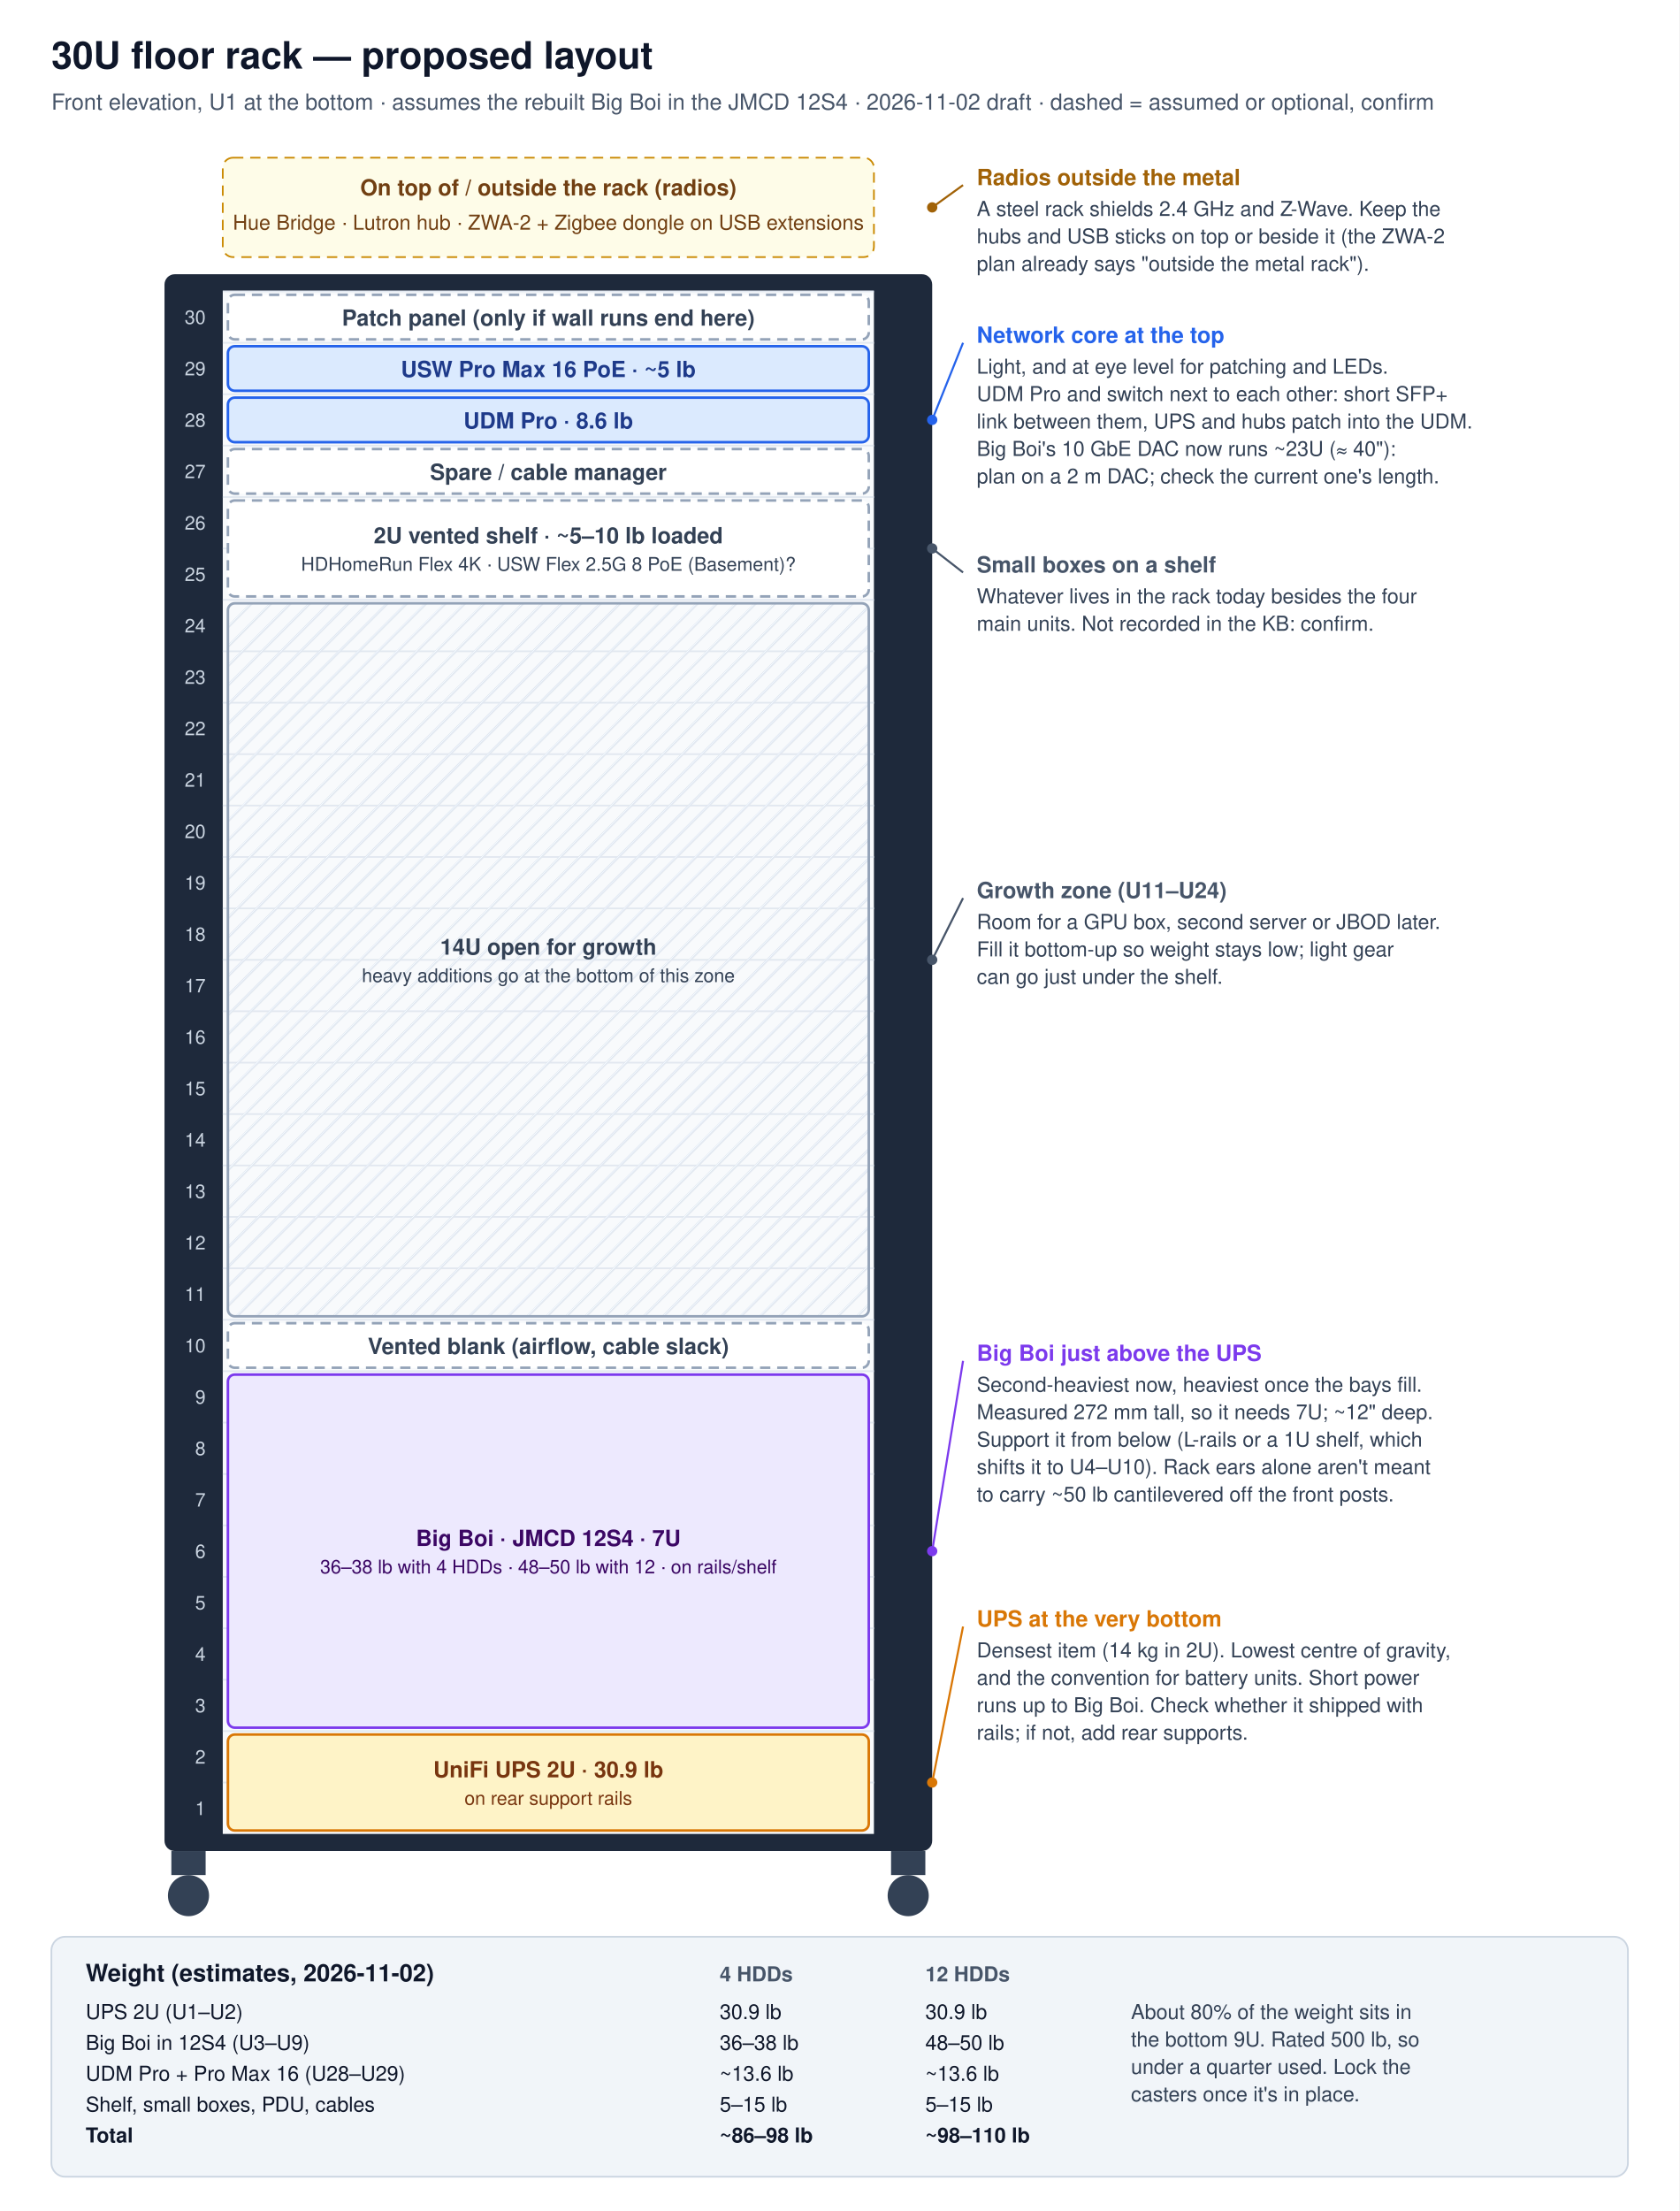
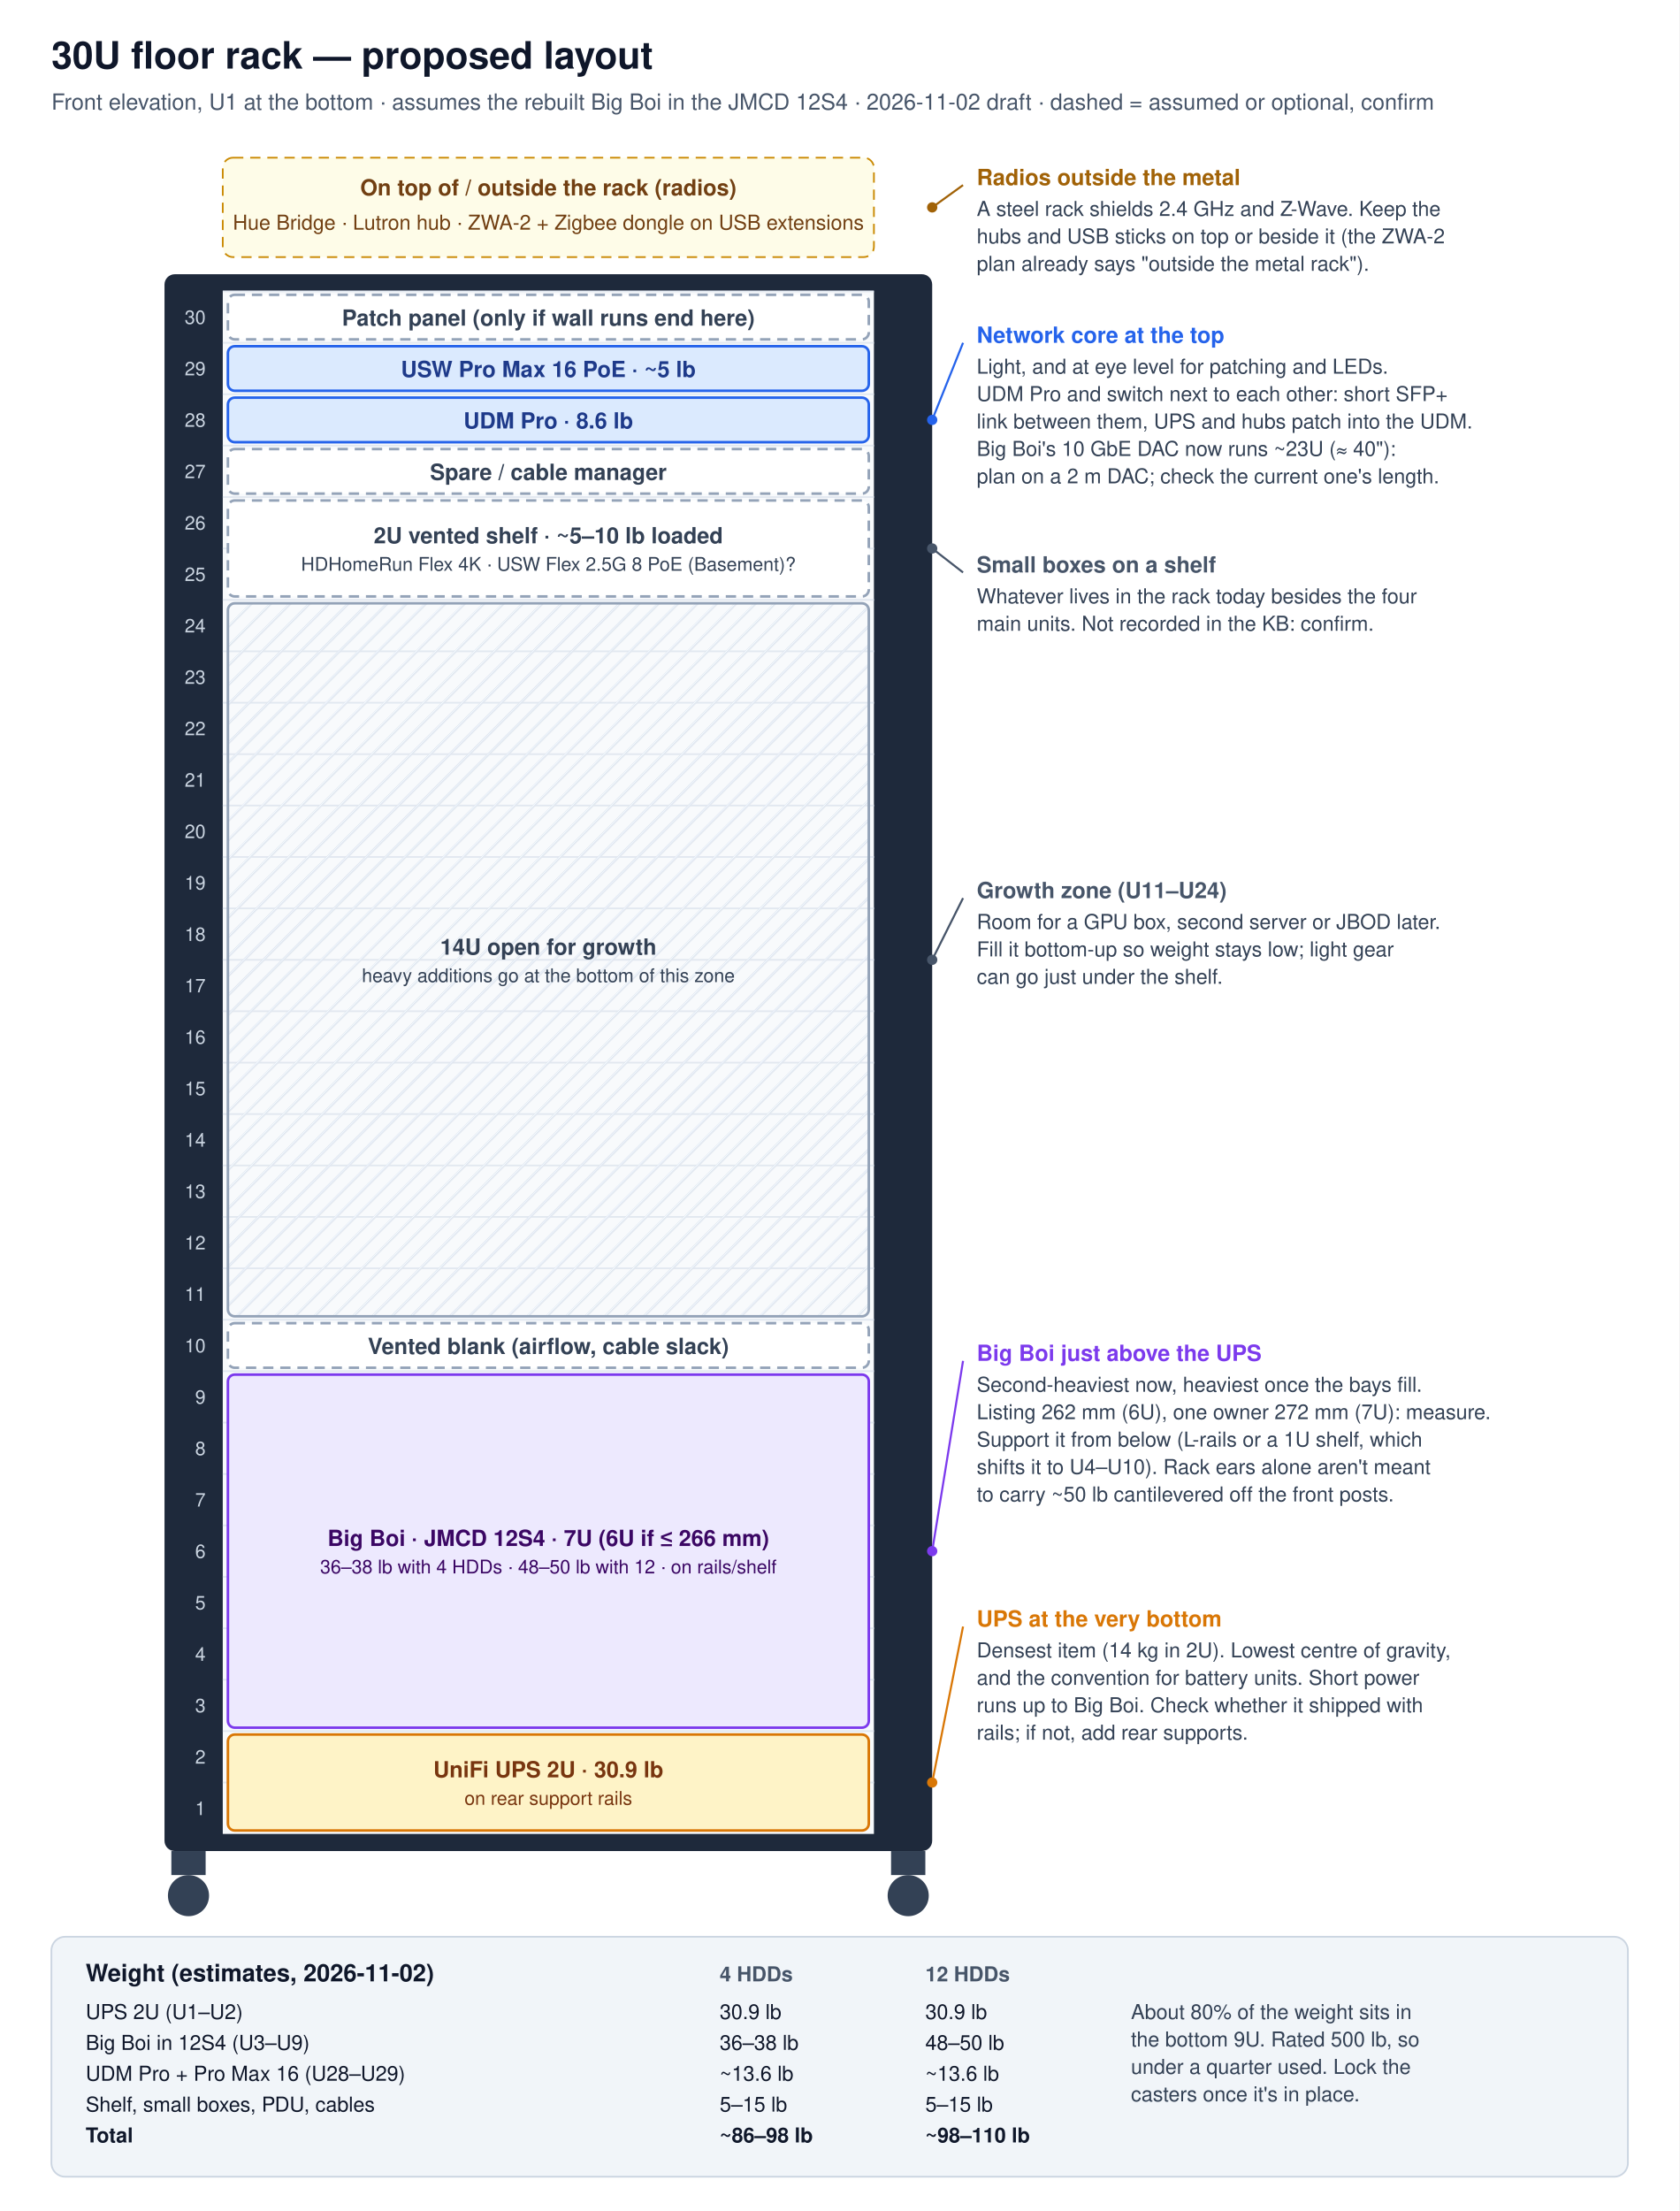
<svg xmlns="http://www.w3.org/2000/svg" viewBox="0 0 980 1290" width="980" height="1290" font-family="-apple-system, system-ui, Segoe UI, Helvetica, Arial, sans-serif">
  <defs>
    <pattern id="hatch" width="8" height="8" patternUnits="userSpaceOnUse" patternTransform="rotate(45)">
      <line x1="0" y1="0" x2="0" y2="8" stroke="#e2e8f0" stroke-width="3" />
    </pattern>
  </defs>
  <rect width="980" height="1290" fill="#ffffff" />
  <text x="30" y="40" font-size="22" font-weight="700" fill="#0f172a">30U floor rack — proposed layout</text>
  <text x="30" y="64" font-size="13" fill="#475569">Front elevation, U1 at the bottom · assumes the rebuilt Big Boi in the JMCD 12S4 · 2026-11-02 draft · dashed = assumed or optional, confirm</text>
  <rect x="130" y="92" width="380" height="58" rx="6" fill="#fefce8" stroke="#ca8a04" stroke-dasharray="6 4" />
  <text x="320" y="114" font-size="13" font-weight="700" fill="#713f12" text-anchor="middle">On top of / outside the rack (radios)</text>
  <text x="320" y="134" font-size="12" fill="#713f12" text-anchor="middle">Hue Bridge · Lutron hub · ZWA-2 + Zigbee dongle on USB extensions</text>
  <rect x="96" y="160" width="448" height="920" rx="6" fill="#1e293b" />
  <rect x="130" y="170" width="380" height="900" fill="#f8fafc" />
  <text x="120" y="1059" font-size="11" fill="#cbd5e1" text-anchor="end">1</text>
  <line x1="130" y1="1040" x2="510" y2="1040" stroke="#e2e8f0" />
  <text x="120" y="1029" font-size="11" fill="#cbd5e1" text-anchor="end">2</text>
  <line x1="130" y1="1010" x2="510" y2="1010" stroke="#e2e8f0" />
  <text x="120" y="999" font-size="11" fill="#cbd5e1" text-anchor="end">3</text>
  <line x1="130" y1="980" x2="510" y2="980" stroke="#e2e8f0" />
  <text x="120" y="969" font-size="11" fill="#cbd5e1" text-anchor="end">4</text>
  <line x1="130" y1="950" x2="510" y2="950" stroke="#e2e8f0" />
  <text x="120" y="939" font-size="11" fill="#cbd5e1" text-anchor="end">5</text>
  <line x1="130" y1="920" x2="510" y2="920" stroke="#e2e8f0" />
  <text x="120" y="909" font-size="11" fill="#cbd5e1" text-anchor="end">6</text>
  <line x1="130" y1="890" x2="510" y2="890" stroke="#e2e8f0" />
  <text x="120" y="879" font-size="11" fill="#cbd5e1" text-anchor="end">7</text>
  <line x1="130" y1="860" x2="510" y2="860" stroke="#e2e8f0" />
  <text x="120" y="849" font-size="11" fill="#cbd5e1" text-anchor="end">8</text>
  <line x1="130" y1="830" x2="510" y2="830" stroke="#e2e8f0" />
  <text x="120" y="819" font-size="11" fill="#cbd5e1" text-anchor="end">9</text>
  <line x1="130" y1="800" x2="510" y2="800" stroke="#e2e8f0" />
  <text x="120" y="789" font-size="11" fill="#cbd5e1" text-anchor="end">10</text>
  <line x1="130" y1="770" x2="510" y2="770" stroke="#e2e8f0" />
  <text x="120" y="759" font-size="11" fill="#cbd5e1" text-anchor="end">11</text>
  <line x1="130" y1="740" x2="510" y2="740" stroke="#e2e8f0" />
  <text x="120" y="729" font-size="11" fill="#cbd5e1" text-anchor="end">12</text>
  <line x1="130" y1="710" x2="510" y2="710" stroke="#e2e8f0" />
  <text x="120" y="699" font-size="11" fill="#cbd5e1" text-anchor="end">13</text>
  <line x1="130" y1="680" x2="510" y2="680" stroke="#e2e8f0" />
  <text x="120" y="669" font-size="11" fill="#cbd5e1" text-anchor="end">14</text>
  <line x1="130" y1="650" x2="510" y2="650" stroke="#e2e8f0" />
  <text x="120" y="639" font-size="11" fill="#cbd5e1" text-anchor="end">15</text>
  <line x1="130" y1="620" x2="510" y2="620" stroke="#e2e8f0" />
  <text x="120" y="609" font-size="11" fill="#cbd5e1" text-anchor="end">16</text>
  <line x1="130" y1="590" x2="510" y2="590" stroke="#e2e8f0" />
  <text x="120" y="579" font-size="11" fill="#cbd5e1" text-anchor="end">17</text>
  <line x1="130" y1="560" x2="510" y2="560" stroke="#e2e8f0" />
  <text x="120" y="549" font-size="11" fill="#cbd5e1" text-anchor="end">18</text>
  <line x1="130" y1="530" x2="510" y2="530" stroke="#e2e8f0" />
  <text x="120" y="519" font-size="11" fill="#cbd5e1" text-anchor="end">19</text>
  <line x1="130" y1="500" x2="510" y2="500" stroke="#e2e8f0" />
  <text x="120" y="489" font-size="11" fill="#cbd5e1" text-anchor="end">20</text>
  <line x1="130" y1="470" x2="510" y2="470" stroke="#e2e8f0" />
  <text x="120" y="459" font-size="11" fill="#cbd5e1" text-anchor="end">21</text>
  <line x1="130" y1="440" x2="510" y2="440" stroke="#e2e8f0" />
  <text x="120" y="429" font-size="11" fill="#cbd5e1" text-anchor="end">22</text>
  <line x1="130" y1="410" x2="510" y2="410" stroke="#e2e8f0" />
  <text x="120" y="399" font-size="11" fill="#cbd5e1" text-anchor="end">23</text>
  <line x1="130" y1="380" x2="510" y2="380" stroke="#e2e8f0" />
  <text x="120" y="369" font-size="11" fill="#cbd5e1" text-anchor="end">24</text>
  <line x1="130" y1="350" x2="510" y2="350" stroke="#e2e8f0" />
  <text x="120" y="339" font-size="11" fill="#cbd5e1" text-anchor="end">25</text>
  <line x1="130" y1="320" x2="510" y2="320" stroke="#e2e8f0" />
  <text x="120" y="309" font-size="11" fill="#cbd5e1" text-anchor="end">26</text>
  <line x1="130" y1="290" x2="510" y2="290" stroke="#e2e8f0" />
  <text x="120" y="279" font-size="11" fill="#cbd5e1" text-anchor="end">27</text>
  <line x1="130" y1="260" x2="510" y2="260" stroke="#e2e8f0" />
  <text x="120" y="249" font-size="11" fill="#cbd5e1" text-anchor="end">28</text>
  <line x1="130" y1="230" x2="510" y2="230" stroke="#e2e8f0" />
  <text x="120" y="219" font-size="11" fill="#cbd5e1" text-anchor="end">29</text>
  <line x1="130" y1="200" x2="510" y2="200" stroke="#e2e8f0" />
  <text x="120" y="189" font-size="11" fill="#cbd5e1" text-anchor="end">30</text>
  <line x1="130" y1="170" x2="510" y2="170" stroke="#e2e8f0" />
  <rect x="100" y="1080" width="20" height="14" fill="#334155" />
  <circle cx="110" cy="1106" r="12" fill="#334155" />
  <rect x="520" y="1080" width="20" height="14" fill="#334155" />
  <circle cx="530" cy="1106" r="12" fill="#334155" />
  <rect x="133" y="172" width="374" height="26" rx="4" fill="#ffffff" stroke="#94a3b8" stroke-width="1.5" stroke-dasharray="6 4" />
  <text x="320.0" y="190.0" font-size="13" font-weight="700" fill="#334155" text-anchor="middle">Patch panel (only if wall runs end here)</text>
  <rect x="133" y="202" width="374" height="26" rx="4" fill="#dbeafe" stroke="#2563eb" stroke-width="1.5" />
  <text x="320.0" y="220.0" font-size="13" font-weight="700" fill="#1e3a8a" text-anchor="middle">USW Pro Max 16 PoE  ·  ~5 lb</text>
  <rect x="133" y="232" width="374" height="26" rx="4" fill="#dbeafe" stroke="#2563eb" stroke-width="1.5" />
  <text x="320.0" y="250.0" font-size="13" font-weight="700" fill="#1e3a8a" text-anchor="middle">UDM Pro  ·  8.6 lb</text>
  <rect x="133" y="262" width="374" height="26" rx="4" fill="#ffffff" stroke="#94a3b8" stroke-width="1.5" stroke-dasharray="6 4" />
  <text x="320.0" y="280.0" font-size="13" font-weight="700" fill="#334155" text-anchor="middle">Spare / cable manager</text>
  <rect x="133" y="292" width="374" height="56" rx="4" fill="#ffffff" stroke="#94a3b8" stroke-width="1.5" stroke-dasharray="6 4" />
  <text x="320.0" y="317.0" font-size="13" font-weight="700" fill="#334155" text-anchor="middle">2U vented shelf  ·  ~5–10 lb loaded</text>
  <text x="320.0" y="333.0" font-size="11" fill="#334155" text-anchor="middle">HDHomeRun Flex 4K · USW Flex 2.5G 8 PoE (Basement)?</text>
  <rect x="133" y="352" width="374" height="416" rx="4" fill="url(#hatch)" stroke="#94a3b8" stroke-width="1.5" />
  <text x="320.0" y="557.0" font-size="13" font-weight="700" fill="#334155" text-anchor="middle">14U open for growth</text>
  <text x="320.0" y="573.0" font-size="11" fill="#334155" text-anchor="middle">heavy additions go at the bottom of this zone</text>
  <rect x="133" y="772" width="374" height="26" rx="4" fill="#ffffff" stroke="#94a3b8" stroke-width="1.5" stroke-dasharray="6 4" />
  <text x="320.0" y="790.0" font-size="13" font-weight="700" fill="#334155" text-anchor="middle">Vented blank (airflow, cable slack)</text>
  <rect x="133" y="802" width="374" height="206" rx="4" fill="#ede9fe" stroke="#7c3aed" stroke-width="1.5" />
-   <text x="320.0" y="902.0" font-size="13" font-weight="700" fill="#3b0764" text-anchor="middle">Big Boi · JMCD 12S4 · 7U</text>
+   <text x="320.0" y="902.0" font-size="13" font-weight="700" fill="#3b0764" text-anchor="middle">Big Boi · JMCD 12S4 · 7U (6U if ≤ 266 mm)</text>
  <text x="320.0" y="918.0" font-size="11" fill="#3b0764" text-anchor="middle">36–38 lb with 4 HDDs · 48–50 lb with 12 · on rails/shelf</text>
  <rect x="133" y="1012" width="374" height="56" rx="4" fill="#fef3c7" stroke="#d97706" stroke-width="1.5" />
  <text x="320.0" y="1037.0" font-size="13" font-weight="700" fill="#78350f" text-anchor="middle">UniFi UPS 2U  ·  30.9 lb</text>
  <text x="320.0" y="1053.0" font-size="11" fill="#78350f" text-anchor="middle">on rear support rails</text>
  <line x1="544" y1="121" x2="562" y2="108" stroke="#a16207" stroke-width="1.2" />
  <circle cx="544" cy="121" r="3" fill="#a16207" />
  <text x="570" y="108" font-size="13" font-weight="700" fill="#a16207">Radios outside the metal</text>
  <text x="570" y="126" font-size="12" fill="#334155">A steel rack shields 2.4 GHz and Z-Wave. Keep the</text>
  <text x="570" y="142" font-size="12" fill="#334155">hubs and USB sticks on top or beside it (the ZWA-2</text>
  <text x="570" y="158" font-size="12" fill="#334155">plan already says "outside the metal rack").</text>
  <line x1="544" y1="245.0" x2="562" y2="200" stroke="#2563eb" stroke-width="1.2" />
  <circle cx="544" cy="245.0" r="3" fill="#2563eb" />
  <text x="570" y="200" font-size="13" font-weight="700" fill="#2563eb">Network core at the top</text>
  <text x="570" y="218" font-size="12" fill="#334155">Light, and at eye level for patching and LEDs.</text>
  <text x="570" y="234" font-size="12" fill="#334155">UDM Pro and switch next to each other: short SFP+</text>
  <text x="570" y="250" font-size="12" fill="#334155">link between them, UPS and hubs patch into the UDM.</text>
  <text x="570" y="266" font-size="12" fill="#334155">Big Boi's 10 GbE DAC now runs ~23U (≈ 40"):</text>
  <text x="570" y="282" font-size="12" fill="#334155">plan on a 2 m DAC; check the current one's length.</text>
  <line x1="544" y1="320.0" x2="562" y2="334" stroke="#475569" stroke-width="1.2" />
  <circle cx="544" cy="320.0" r="3" fill="#475569" />
  <text x="570" y="334" font-size="13" font-weight="700" fill="#475569">Small boxes on a shelf</text>
  <text x="570" y="352" font-size="12" fill="#334155">Whatever lives in the rack today besides the four</text>
  <text x="570" y="368" font-size="12" fill="#334155">main units. Not recorded in the KB: confirm.</text>
  <line x1="544" y1="560.0" x2="562" y2="524" stroke="#475569" stroke-width="1.2" />
  <circle cx="544" cy="560.0" r="3" fill="#475569" />
  <text x="570" y="524" font-size="13" font-weight="700" fill="#475569">Growth zone (U11–U24)</text>
  <text x="570" y="542" font-size="12" fill="#334155">Room for a GPU box, second server or JBOD later.</text>
  <text x="570" y="558" font-size="12" fill="#334155">Fill it bottom-up so weight stays low; light gear</text>
  <text x="570" y="574" font-size="12" fill="#334155">can go just under the shelf.</text>
  <line x1="544" y1="905.0" x2="562" y2="794" stroke="#7c3aed" stroke-width="1.2" />
  <circle cx="544" cy="905.0" r="3" fill="#7c3aed" />
  <text x="570" y="794" font-size="13" font-weight="700" fill="#7c3aed">Big Boi just above the UPS</text>
  <text x="570" y="812" font-size="12" fill="#334155">Second-heaviest now, heaviest once the bays fill.</text>
-   <text x="570" y="828" font-size="12" fill="#334155">Measured 272 mm tall, so it needs 7U; ~12" deep.</text>
+   <text x="570" y="828" font-size="12" fill="#334155">Listing 262 mm (6U), one owner 272 mm (7U): measure.</text>
  <text x="570" y="844" font-size="12" fill="#334155">Support it from below (L-rails or a 1U shelf, which</text>
  <text x="570" y="860" font-size="12" fill="#334155">shifts it to U4–U10). Rack ears alone aren't meant</text>
  <text x="570" y="876" font-size="12" fill="#334155">to carry ~50 lb cantilevered off the front posts.</text>
  <line x1="544" y1="1040.0" x2="562" y2="949" stroke="#d97706" stroke-width="1.2" />
  <circle cx="544" cy="1040.0" r="3" fill="#d97706" />
  <text x="570" y="949" font-size="13" font-weight="700" fill="#d97706">UPS at the very bottom</text>
  <text x="570" y="967" font-size="12" fill="#334155">Densest item (14 kg in 2U). Lowest centre of gravity,</text>
  <text x="570" y="983" font-size="12" fill="#334155">and the convention for battery units. Short power</text>
  <text x="570" y="999" font-size="12" fill="#334155">runs up to Big Boi. Check whether it shipped with</text>
  <text x="570" y="1015" font-size="12" fill="#334155">rails; if not, add rear supports.</text>
  <rect x="30" y="1130" width="920" height="140" rx="8" fill="#f1f5f9" stroke="#cbd5e1" />
  <text x="50" y="1156" font-size="14" font-weight="700" fill="#0f172a">Weight (estimates, 2026-11-02)</text>
  <text x="420" y="1156" font-size="12" font-weight="700" fill="#475569">4 HDDs</text>
  <text x="540" y="1156" font-size="12" font-weight="700" fill="#475569">12 HDDs</text>
  <text x="50" y="1178" font-size="12" font-weight="400" fill="#0f172a">UPS 2U (U1–U2)</text>
  <text x="420" y="1178" font-size="12" font-weight="400" fill="#0f172a">30.9 lb</text>
  <text x="540" y="1178" font-size="12" font-weight="400" fill="#0f172a">30.9 lb</text>
  <text x="50" y="1196" font-size="12" font-weight="400" fill="#0f172a">Big Boi in 12S4 (U3–U9)</text>
  <text x="420" y="1196" font-size="12" font-weight="400" fill="#0f172a">36–38 lb</text>
  <text x="540" y="1196" font-size="12" font-weight="400" fill="#0f172a">48–50 lb</text>
  <text x="50" y="1214" font-size="12" font-weight="400" fill="#0f172a">UDM Pro + Pro Max 16 (U28–U29)</text>
  <text x="420" y="1214" font-size="12" font-weight="400" fill="#0f172a">~13.6 lb</text>
  <text x="540" y="1214" font-size="12" font-weight="400" fill="#0f172a">~13.6 lb</text>
  <text x="50" y="1232" font-size="12" font-weight="400" fill="#0f172a">Shelf, small boxes, PDU, cables</text>
  <text x="420" y="1232" font-size="12" font-weight="400" fill="#0f172a">5–15 lb</text>
  <text x="540" y="1232" font-size="12" font-weight="400" fill="#0f172a">5–15 lb</text>
  <text x="50" y="1250" font-size="12" font-weight="700" fill="#0f172a">Total</text>
  <text x="420" y="1250" font-size="12" font-weight="700" fill="#0f172a">~86–98 lb</text>
  <text x="540" y="1250" font-size="12" font-weight="700" fill="#0f172a">~98–110 lb</text>
  <text x="660" y="1178" font-size="12" fill="#334155">About 80% of the weight sits in</text>
  <text x="660" y="1194" font-size="12" fill="#334155">the bottom 9U. Rated 500 lb, so</text>
  <text x="660" y="1210" font-size="12" fill="#334155">under a quarter used. Lock the</text>
  <text x="660" y="1226" font-size="12" fill="#334155">casters once it's in place.</text>
</svg>
